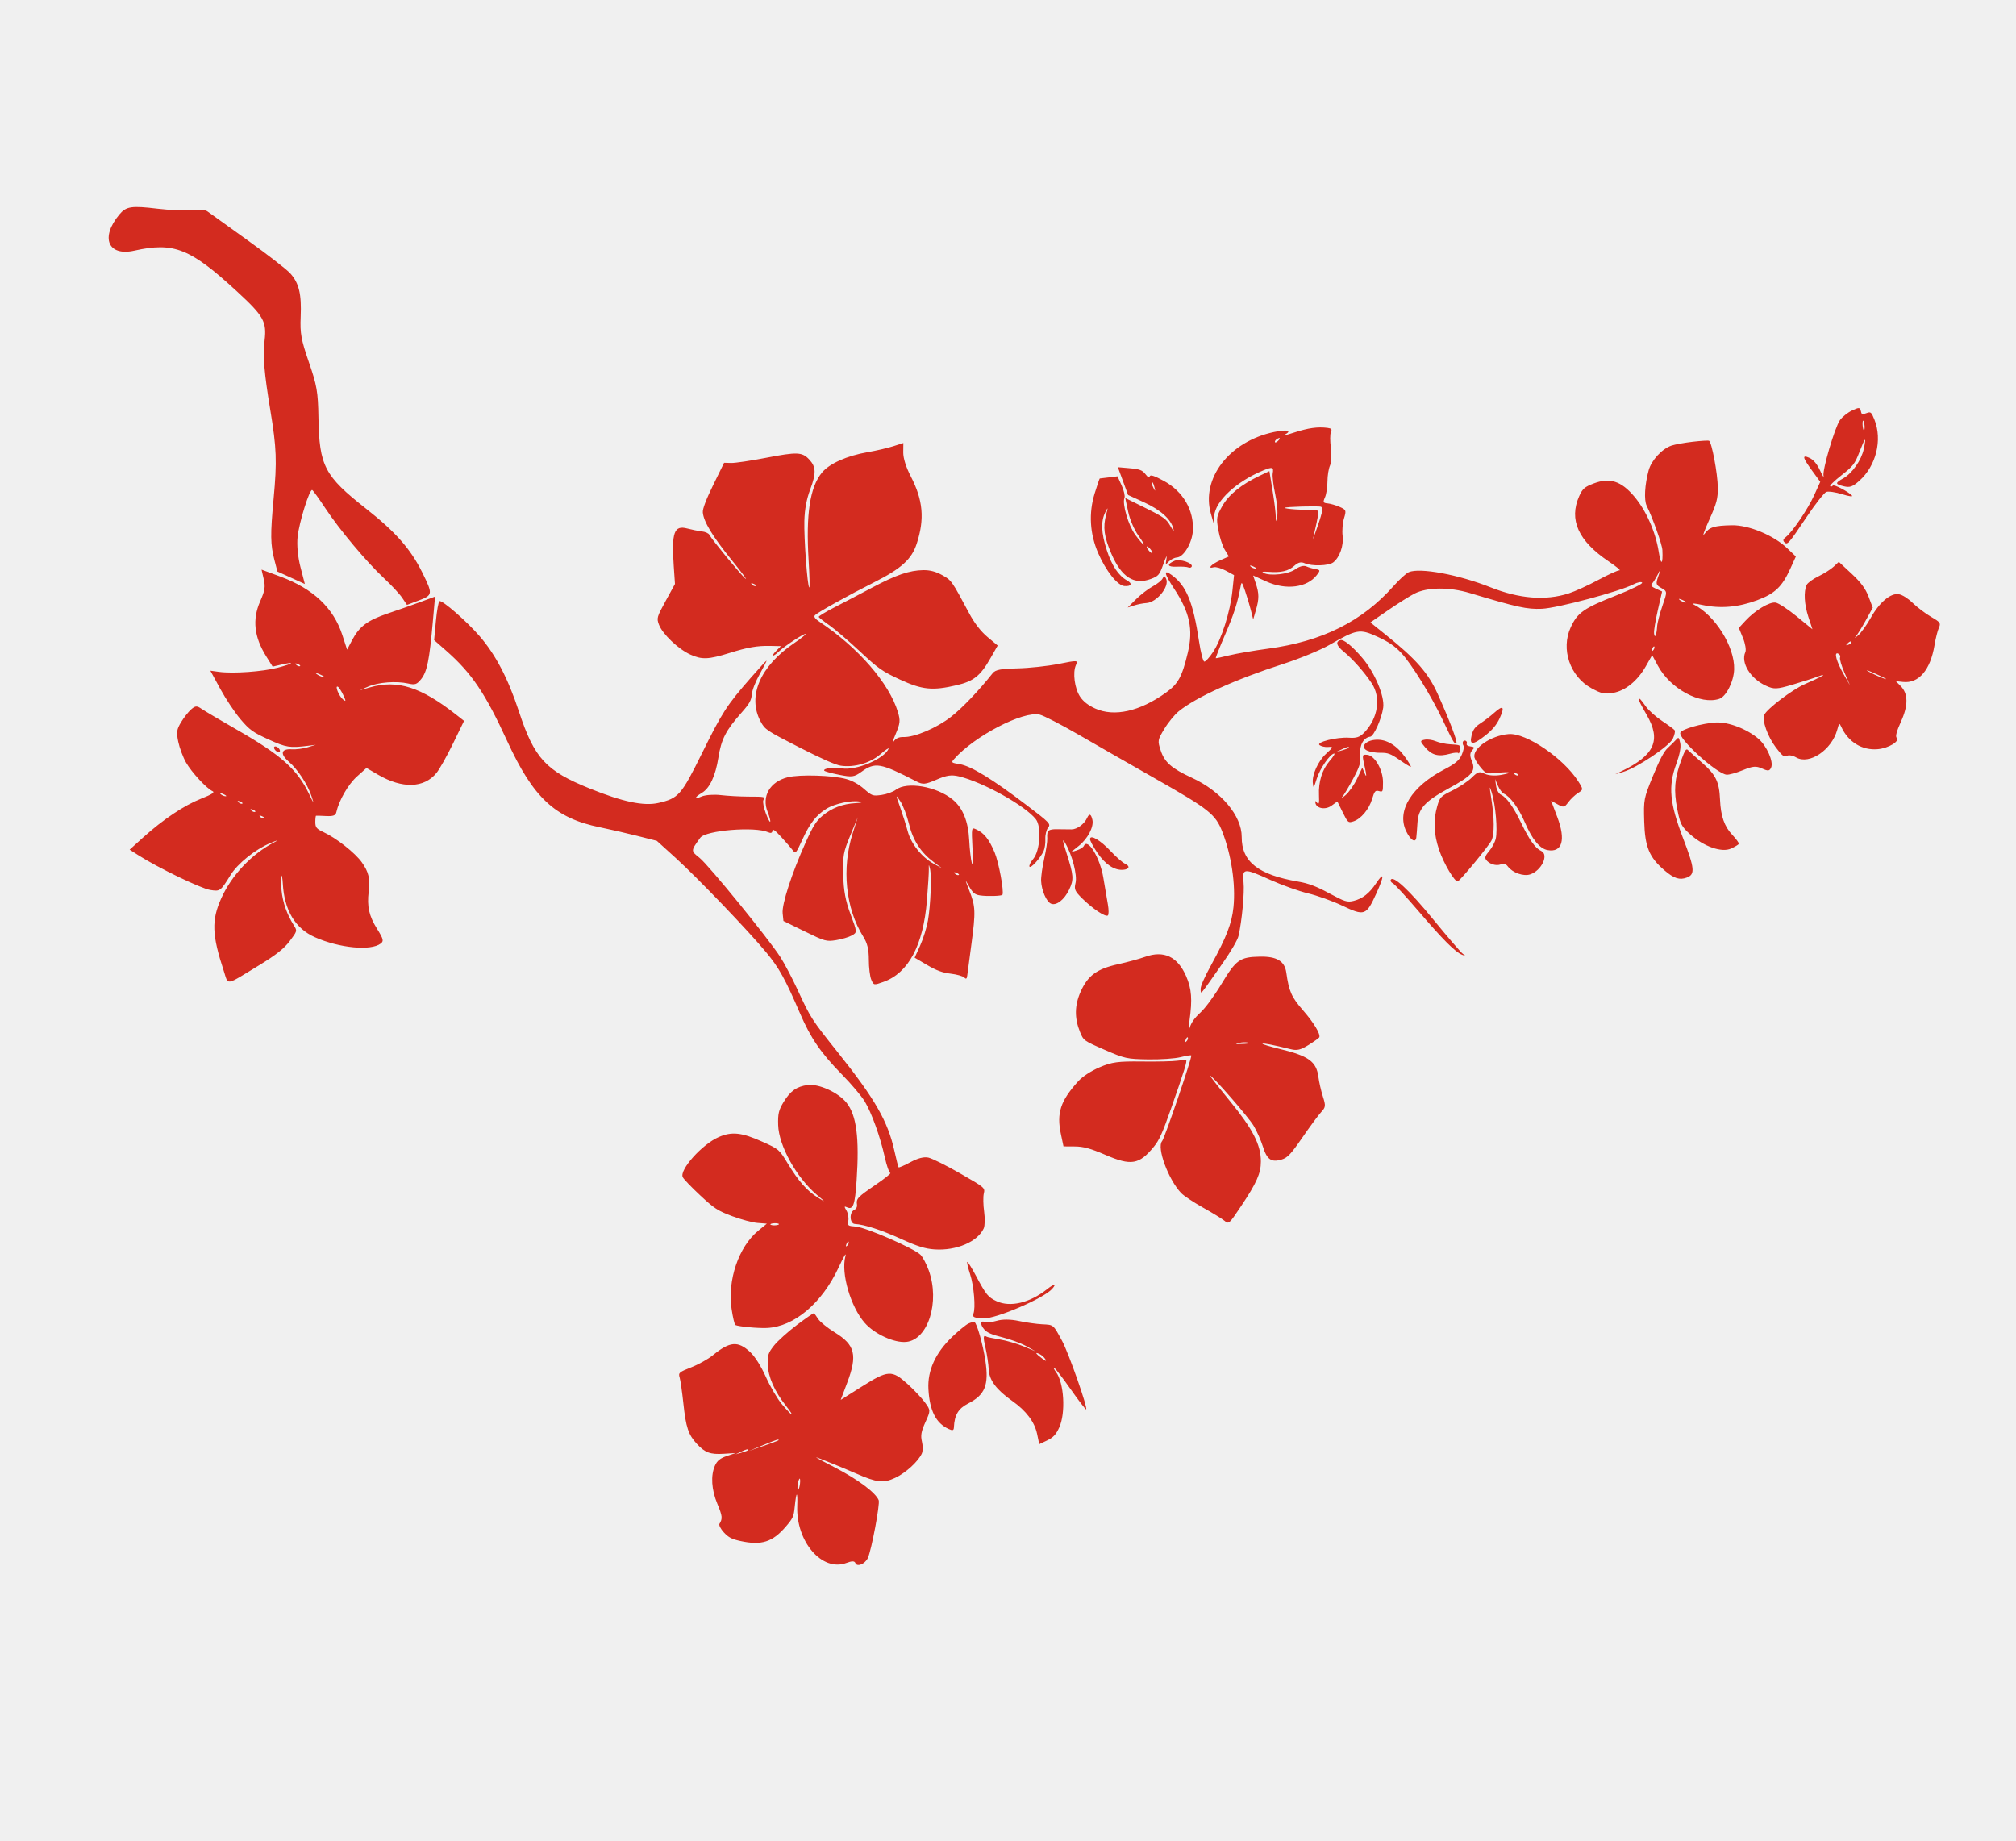
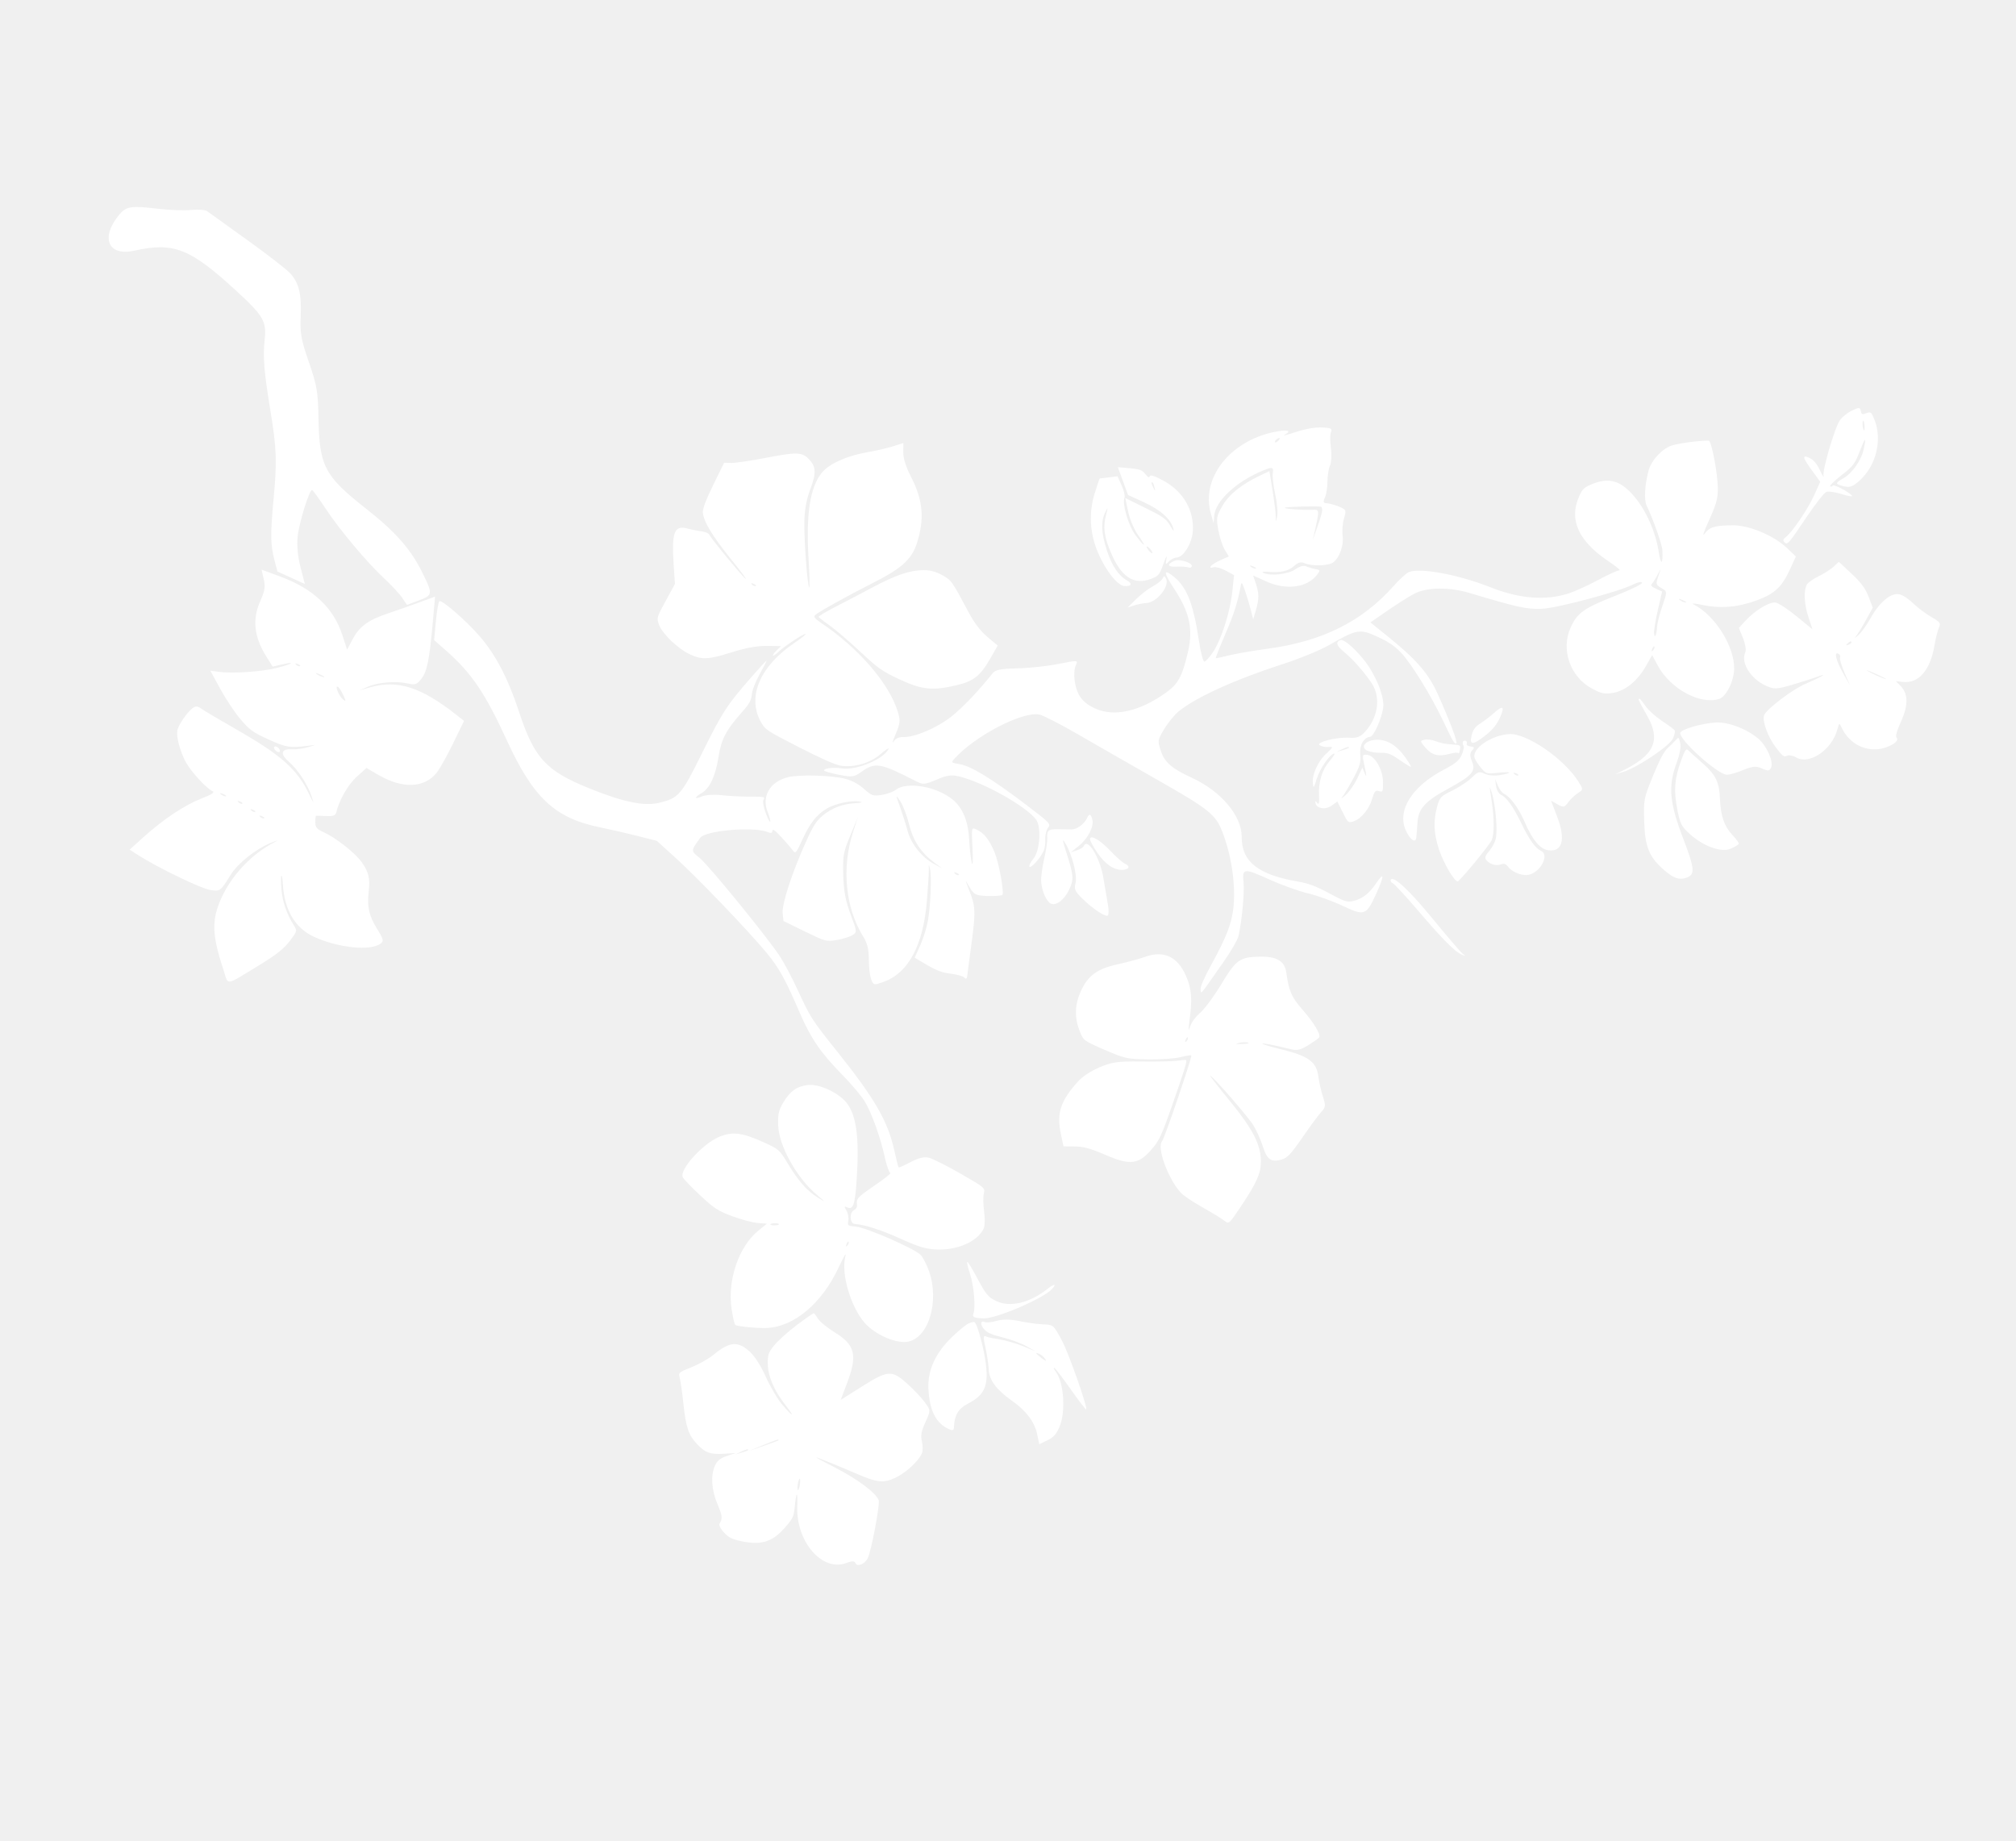
- <svg xmlns="http://www.w3.org/2000/svg" width="805" height="735" viewBox="0 0 805 735" fill="#d32b1f">
+ <svg xmlns="http://www.w3.org/2000/svg" width="805" height="735" viewBox="0 0 805 735" fill="#ffffff">
  <g>
    <path fill-rule="evenodd" clip-rule="evenodd" d="M739.493 163.937C737.737 164.777 735.576 166.508 734.69 167.783C732.616 170.773 727.61 187.789 728.148 190.026C728.373 190.966 727.744 189.98 726.747 187.835C725.568 185.295 724.108 183.558 722.564 182.857C719.47 181.452 719.714 182.627 723.632 187.996L726.84 192.393L724.371 197.833C721.867 203.349 715.64 212.506 713.038 214.5C711.995 215.299 711.856 215.838 712.52 216.512C713.719 217.728 714.123 217.269 721.442 206.375C724.893 201.239 728.406 196.765 729.25 196.434C730.094 196.102 732.96 196.516 735.62 197.355C738.279 198.193 740.023 198.425 739.495 197.869C737.955 196.248 732.134 193.238 731.831 193.907C731.678 194.242 731.227 194.368 730.827 194.187C730.428 194.005 732.427 192.036 735.271 189.809C739.975 186.126 740.63 185.274 742.534 180.367C744.855 174.385 745.301 174.096 744.223 179.27C743.295 183.722 739.585 189.024 735.998 191.024C732.657 192.887 732.714 193.353 736.39 194.208C738.694 194.743 739.784 194.342 742.449 191.978C749.137 186.045 751.707 175.673 748.487 167.613C747.242 164.499 747.02 164.317 745.259 164.981C743.548 165.624 743.335 165.535 743.027 164.052C742.73 162.622 742.277 162.608 739.493 163.937ZM744.533 170.092C744.603 171.166 744.483 171.964 744.267 171.866C744.051 171.768 743.818 170.81 743.748 169.736C743.678 168.662 743.798 167.864 744.014 167.962C744.23 168.06 744.463 169.018 744.533 170.092ZM675.847 176.403C672.584 176.782 668.794 177.471 667.425 177.933C663.652 179.21 659.418 183.795 658.322 187.788C656.748 193.524 656.403 199.639 657.522 201.933C660.016 207.046 663.691 217.419 663.801 219.658C664.09 225.536 663.21 225.998 662.349 220.42C661.113 212.414 657.319 203.843 652.506 198.178C647.325 192.081 642.809 190.628 636.464 193.015C632.765 194.407 631.917 195.139 630.599 198.081C626.371 207.521 630.204 216.013 642.383 224.192C645.374 226.201 647.301 227.797 646.664 227.739C646.027 227.68 642.215 229.407 638.194 231.576C634.173 233.744 628.839 236.172 626.341 236.97C617.118 239.916 606.659 239.087 595.124 234.497C582.387 229.428 566.913 226.564 562.535 228.465C561.495 228.917 558.77 231.401 556.48 233.986C543.925 248.158 528.007 256.104 506.335 259.019C500.6 259.791 493.623 260.989 490.829 261.683C488.034 262.376 485.623 262.887 485.47 262.818C485.317 262.748 486.983 258.528 489.172 253.44C492.753 245.11 494.112 240.894 495.386 234.16C495.77 232.132 495.894 232.257 497.161 235.934C497.911 238.108 498.948 241.563 499.466 243.611L500.408 247.335L501.504 243.569C502.811 239.083 502.793 236.972 501.416 232.871L500.384 229.798L505.663 232.193C513.488 235.746 521.92 234.668 525.824 229.616C527.253 227.765 527.215 227.568 525.359 227.261C524.245 227.076 522.571 226.585 521.641 226.17C520.561 225.688 518.953 226.113 517.201 227.343C514.39 229.317 507.258 230.111 504.458 228.763C503.616 228.358 504.457 228.165 506.367 228.323C511.448 228.745 514.431 228.063 516.819 225.932C518.376 224.543 519.503 224.26 520.937 224.895C523.792 226.161 530.543 225.966 532.371 224.565C534.923 222.61 536.611 217.829 536.117 213.957C535.865 211.979 536.113 208.844 536.671 206.991C537.635 203.777 537.555 203.566 534.929 202.406C533.415 201.737 531.255 201.106 530.131 201.003C528.33 200.838 528.204 200.553 529.075 198.595C529.618 197.373 530.063 194.516 530.064 192.245C530.065 189.974 530.525 187.107 531.085 185.873C531.645 184.639 531.803 181.477 531.436 178.845C531.069 176.214 531.069 173.399 531.436 172.591C531.964 171.428 531.682 171.066 530.091 170.864C526.162 170.364 522.388 170.886 516.818 172.701C513.716 173.712 511.948 174.133 512.892 173.637C516.139 171.929 514.088 171.377 508.707 172.511C490.871 176.27 479.458 191.072 483.526 205.171L484.601 208.897L484.829 206.016C485.3 200.041 493.688 192.266 504.451 187.828C508.1 186.323 508.669 186.51 508.203 189.062C508.006 190.148 508.456 193.874 509.204 197.344C509.952 200.813 510.297 204.804 509.971 206.213C509.402 208.672 509.38 208.68 509.421 206.426C509.445 205.134 508.883 200.487 508.173 196.099L506.88 188.123L503.091 189.925C495.613 193.482 490.652 197.501 488.039 202.118C485.741 206.176 485.629 206.862 486.483 211.646C486.989 214.481 488.141 218.014 489.045 219.496L490.687 222.193L487.296 223.691C483.724 225.27 481.842 227.277 484.657 226.506C485.504 226.274 487.674 226.888 489.479 227.869L492.761 229.653L492.101 235.966C491.234 244.261 487.746 255.283 484.384 260.351C482.945 262.521 481.366 264.242 480.876 264.176C480.386 264.109 479.453 260.534 478.804 256.232C476.402 240.31 473.719 233.823 467.762 229.537C464.488 227.181 464.852 229.03 468.86 235.111C475.079 244.547 476.522 251.297 474.304 260.591C471.996 270.267 470.463 273.07 465.55 276.594C455.1 284.09 444.923 286.368 437.313 282.914C434.5 281.637 432.585 280.138 431.28 278.192C429.103 274.944 428.263 268.555 429.621 265.563C430.515 263.594 430.344 263.584 422.625 265.123C418.273 265.99 410.901 266.782 406.242 266.882C399.651 267.023 397.465 267.45 396.39 268.804C390.761 275.895 384.222 282.747 379.742 286.247C374.066 290.683 365.191 294.455 360.777 294.309C358.945 294.249 357.639 294.855 356.788 296.159C356.093 297.224 356.467 295.876 357.622 293.161C359.451 288.857 359.569 287.727 358.541 284.33C355.065 272.843 342.673 258.553 327.347 248.36C325.396 247.062 324.831 246.24 325.463 245.617C326.661 244.436 339.079 237.535 348.898 232.595C359.937 227.04 364.032 223.331 366.074 217.036C369.261 207.206 368.591 199.69 363.686 190.225C361.768 186.525 360.649 182.955 360.675 180.619L360.715 176.9L356.652 178.198C354.418 178.912 349.861 179.967 346.526 180.543C338.18 181.985 331.177 185.11 328.205 188.719C323.395 194.562 321.763 205.346 322.895 223.84C323.264 229.869 323.38 234.718 323.153 234.615C322.413 234.279 320.99 214.977 321.188 207.962C321.319 203.328 322.069 199.302 323.515 195.463C325.961 188.971 325.88 186.424 323.136 183.487C320.327 180.482 318.332 180.403 305.923 182.799C299.804 183.981 293.523 184.913 291.967 184.869L289.135 184.791L284.806 193.623C281.942 199.47 280.534 203.174 280.641 204.582C280.92 208.229 284.537 214.216 292.092 223.534C296.096 228.472 298.603 231.862 297.662 231.067C295.781 229.475 284.138 215.324 283.269 213.573C282.947 212.923 281.662 212.35 280.122 212.168C278.69 211.999 276.132 211.489 274.438 211.034C269.184 209.625 268.114 212.57 269.025 225.928L269.519 233.181L265.812 239.946C262.288 246.375 262.154 246.843 263.11 249.393C264.527 253.172 270.82 259.177 275.663 261.371C280.275 263.46 282.914 263.353 291.29 260.741C298.561 258.473 302.379 257.811 307.559 257.918L311.844 258.006L310.151 259.686C307.641 262.177 308.431 262.612 311.004 260.157C313.472 257.801 322.14 252.189 321.653 253.263C321.481 253.641 319.464 255.217 317.171 256.765C303.533 265.967 298.334 278.061 303.709 288.076C305.454 291.328 306.006 291.699 319.046 298.374C328.014 302.964 333.646 305.453 335.759 305.759C341.152 306.538 347.417 304.727 351.526 301.199C353.587 299.431 355.069 298.44 354.82 299C353 303.094 341.864 307.764 336.157 306.827C332.831 306.281 328.731 306.794 329.115 307.708C329.24 308.004 331.907 308.757 335.044 309.379C340.179 310.398 341.054 310.289 343.846 308.283C349.501 304.22 351.391 304.545 366.061 312.097C368.509 313.358 369.51 313.26 373.984 311.32C378.033 309.567 379.909 309.295 382.945 310.024C392.582 312.342 409.422 321.738 413.636 327.15C415.921 330.084 415.301 339.704 412.621 342.918C411.502 344.26 410.815 345.668 411.085 346.07C411.624 346.873 415.439 342.644 416.734 339.807C417.187 338.815 417.49 336.669 417.408 335.038C417.325 333.407 417.815 331.37 418.498 330.512C419.681 329.023 419.283 328.607 409.726 321.342C396.205 311.063 387.758 305.899 383.232 305.145C379.854 304.583 379.755 304.495 380.965 303.125C389.115 293.886 408.633 283.764 415.193 285.373C416.803 285.767 423.65 289.293 430.411 293.207C437.172 297.122 451.361 305.251 461.943 311.273C482.763 323.121 485.346 325.178 488.048 332.058C491.706 341.375 493.453 353.157 492.527 362.259C491.874 368.666 489.754 374.168 483.671 385.239C480.802 390.463 479.315 393.895 479.413 395.07C479.585 397.12 478.718 398.15 488.225 384.59C491.559 379.835 494.171 375.34 494.54 373.719C495.914 367.706 496.974 356.4 496.551 352.285C495.968 346.615 496.647 346.555 507.23 351.34C511.834 353.422 518.612 355.845 522.292 356.724C525.972 357.604 532.08 359.791 535.867 361.584C544.921 365.872 545.518 365.663 549.573 356.774C552.843 349.607 552.796 347.774 549.47 352.735C546.796 356.724 544.062 358.863 540.525 359.733C537.945 360.366 537.046 360.086 530.764 356.7C525.578 353.906 522.483 352.738 518.423 352.044C502.364 349.299 495.78 344.098 495.818 334.185C495.85 325.747 487.582 315.942 475.904 310.569C467.839 306.858 465.016 304.389 463.482 299.704C462.192 295.759 462.227 295.547 464.913 291.067C466.427 288.54 469.013 285.379 470.658 284.041C477.608 278.39 493.367 271.244 512.39 265.117C518.945 263.006 527.264 259.579 530.877 257.501C541.818 251.211 542.965 251.016 550.024 254.247C554.462 256.277 556.971 257.987 559.555 260.742C563.632 265.09 571.477 277.808 576.177 287.693C580.388 296.545 580.706 297.089 581.513 296.786C582.186 296.533 578.809 287.591 574.089 277.121C570.289 268.693 565.482 263.221 553.239 253.389L547.205 248.543L554.184 243.727C558.023 241.079 562.798 238.07 564.796 237.041C569.864 234.433 578.711 234.347 586.969 236.827C605.89 242.51 609.677 243.336 615.672 243.094C621.781 242.848 646.776 236.172 652.274 233.319C653.86 232.495 655.406 232.192 655.71 232.646C656.014 233.098 651.367 235.396 645.383 237.751C632.418 242.853 629.911 244.61 627.191 250.508C623.172 259.218 626.907 270.164 635.494 274.836C639.445 276.987 640.597 277.238 644.005 276.691C648.926 275.902 653.855 271.915 657.206 266.013L659.721 261.584L661.983 265.802C666.945 275.056 679.028 281.582 686.53 279.058C689.287 278.131 692.303 272.126 692.453 267.268C692.73 258.262 684.822 245.62 676.235 241.341C675.173 240.813 676.729 240.902 679.692 241.54C686.958 243.103 694.05 242.5 701.631 239.675C708.774 237.013 711.596 234.317 714.933 226.964L717.092 222.209L713.625 218.901C708.213 213.737 698.239 209.604 691.524 209.741C684.442 209.887 682.567 210.478 680.607 213.179C679.627 214.53 680.389 212.268 682.459 207.678C685.482 200.979 685.969 199.144 685.925 194.647C685.87 189.116 683.495 176.492 682.418 176.003C682.068 175.844 679.111 176.024 675.847 176.403ZM732.208 226.262C731.081 227.317 728.341 229.056 726.118 230.128C723.894 231.2 721.764 232.762 721.384 233.599C720.166 236.283 720.454 241.354 722.108 246.381L723.719 251.273L717.451 246.143C713.977 243.299 710.236 240.84 709.06 240.626C706.648 240.188 700.81 243.694 696.916 247.919L694.33 250.727L695.983 254.772C696.892 256.998 697.314 259.526 696.922 260.392C695.018 264.586 698.912 270.961 705.119 273.81C708.36 275.298 709.409 275.261 715.622 273.44C719.417 272.327 724.068 270.839 725.956 270.133C730.538 268.419 727.049 270.436 720.679 273.183C715.743 275.312 705.577 283.018 704.461 285.476C703.504 287.584 705.824 294.109 709.053 298.395C711.651 301.842 712.383 302.402 713.517 301.81C714.308 301.398 715.861 301.672 717.237 302.465C722.481 305.489 731.431 299.455 733.614 291.427C734.364 288.668 734.485 288.578 735.23 290.224C737.969 296.283 743.571 299.72 749.793 299.16C754.122 298.77 758.743 295.973 757.334 294.595C756.783 294.056 757.351 291.951 759.067 288.163C762.036 281.613 761.983 276.988 758.903 273.896L757.003 271.988L759.876 272.305C766.156 272.998 770.818 267.558 772.465 257.612C772.906 254.947 773.682 251.841 774.189 250.712C775.043 248.807 774.816 248.485 771.09 246.307C768.878 245.013 765.614 242.55 763.835 240.834C761.853 238.92 759.689 237.546 758.245 237.283C754.98 236.69 750.458 240.499 746.949 246.797C745.399 249.58 743.151 252.69 741.953 253.71C740.755 254.729 740.316 254.957 740.979 254.215C741.641 253.473 743.448 250.57 744.993 247.763L747.805 242.659L746.133 238.247C744.925 235.058 743.045 232.519 739.359 229.09L734.255 224.345L732.208 226.262ZM738.124 257.435C736.999 257.853 736.951 257.722 737.884 256.796C738.531 256.155 739.167 255.919 739.299 256.27C739.431 256.621 738.903 257.146 738.124 257.435ZM663.4 234.814C665.791 236.191 665.792 236.207 663.811 241.925C662.719 245.077 661.763 248.827 661.685 250.258C661.505 253.57 660.708 255.276 660.467 252.866C660.365 251.858 661.048 247.691 661.985 243.608L663.686 236.184L661.212 235.072C659.464 234.285 658.998 233.704 659.622 233.088C660.107 232.608 661.155 230.949 661.95 229.398C663.389 226.591 663.389 226.594 662.198 230.006C661.089 233.186 661.175 233.533 663.4 234.814ZM734.746 262.518C734.497 263.056 735.285 265.777 736.497 268.563L738.699 273.629L736.288 269.415C733.268 264.14 732.183 260.17 733.984 260.988C734.652 261.291 734.994 261.979 734.746 262.518ZM752.452 271.006C750.769 270.446 747.943 269.166 746.173 268.162C744.403 267.159 745.781 267.617 749.234 269.182C752.688 270.746 754.136 271.567 752.452 271.006ZM673.049 240.582C672.42 240.556 671.355 240.089 670.682 239.543C670.009 238.996 670.524 239.018 671.825 239.59C673.127 240.162 673.678 240.608 673.049 240.582ZM510.307 176.08C509.749 176.63 509.2 176.836 509.088 176.537C508.976 176.238 509.288 175.721 509.782 175.39C511.125 174.488 511.466 174.936 510.307 176.08ZM659.991 259.79C659.456 260.303 659.355 260.032 659.732 259.1C660.074 258.257 660.47 257.877 660.612 258.256C660.754 258.635 660.475 259.326 659.991 259.79ZM527.96 203.882C527.916 204.608 527.057 207.523 526.05 210.357L524.22 215.511L525.418 210.139C526.822 203.857 526.737 203.389 524.225 203.554C520.859 203.776 512.805 203.213 513.006 202.77C513.199 202.346 526.516 201.97 527.522 202.36C527.806 202.471 528.003 203.156 527.96 203.882ZM685.109 288.501C679.711 288.816 671.616 291.125 670.978 292.532C669.929 294.842 685.488 309.012 689.441 309.346C690.405 309.428 693.336 308.611 695.955 307.533C699.891 305.911 701.214 305.797 703.587 306.874C705.995 307.967 706.581 307.907 707.218 306.503C708.261 304.206 705.544 297.964 702.251 295.09C697.706 291.123 690.121 288.208 685.109 288.501ZM450.332 186.895L446.373 186.554L448.405 192.104L450.439 197.654L456.737 200.533C463.408 203.583 467.537 207.285 468.532 211.108C468.888 212.473 468.505 212.124 467.308 209.991C465.772 207.256 464.599 206.411 457.442 202.875L449.318 198.863L450.48 204.309C451.147 207.435 452.873 211.481 454.533 213.807C458.108 218.817 457.084 218.635 453.338 213.595C450.581 209.885 448.014 201.127 449.006 198.812C449.303 198.118 448.8 195.895 447.888 193.873L446.23 190.196L442.77 190.627C440.867 190.864 439.231 191.058 439.135 191.058C439.038 191.058 438.13 193.726 437.116 196.988C434.674 204.846 435.158 213.135 438.513 220.87C441.594 227.974 446.247 233.815 448.981 234.011C451.763 234.21 452.33 233.063 450.072 231.804C446.623 229.879 443.959 225.897 441.92 219.613C439.71 212.802 439.534 208.154 441.35 204.544C442.453 202.351 442.483 202.439 441.675 205.518C440.36 210.533 440.853 214.263 443.717 220.968C447.772 230.463 452.815 233.711 459.561 231.172C462.613 230.024 462.983 229.581 464.552 225.196C465.656 222.11 466.084 221.376 465.781 223.091C465.336 225.603 465.378 225.655 466.716 224.225C467.487 223.402 468.939 222.674 469.943 222.608C472.661 222.429 476.013 216.826 476.312 211.963C476.816 203.759 472.42 196.21 464.694 192.014C461.059 190.039 459.421 189.486 459.127 190.135C458.825 190.8 458.393 190.638 457.562 189.551C456.105 187.647 455.201 187.315 450.332 186.895ZM654.299 279.244C654.211 279.438 655.674 282.252 657.551 285.497C663.383 295.58 660.701 301.572 647.504 307.944L644.976 309.165L648.137 308.231C653.624 306.609 666.657 297.883 667.995 294.935C668.648 293.495 668.974 292.006 668.719 291.624C668.463 291.244 666.2 289.569 663.689 287.902C661.178 286.236 658.231 283.597 657.139 282.039C655.11 279.144 654.581 278.622 654.299 279.244ZM460.993 194.629C461.403 196.317 461.363 196.332 460.562 194.791C460.076 193.855 459.739 192.956 459.813 192.793C460.106 192.147 460.562 192.854 460.993 194.629ZM669.143 295.51C668.478 296.246 667.002 297.705 665.864 298.752C664.428 300.071 662.643 303.47 660.037 309.844C656.361 318.837 656.287 319.224 656.541 328.034C656.835 338.212 658.537 342.315 664.63 347.544C668.404 350.785 670.666 351.516 673.554 350.428C676.906 349.167 676.692 346.796 672.161 334.985C666.671 320.675 666.047 314.061 669.337 305.068C670.734 301.248 671.283 298.338 670.915 296.692C670.373 294.261 670.308 294.219 669.143 295.51ZM671.257 303.736C668.642 310.933 668.279 315.636 669.752 323.174C670.889 328.987 671.438 330.063 674.814 333.091C680.377 338.081 687.515 340.565 691.273 338.819C692.823 338.099 694.2 337.264 694.335 336.963C694.469 336.663 693.291 335.046 691.717 333.369C688.519 329.966 687.097 325.874 686.81 319.255C686.504 312.219 685.166 309.435 679.839 304.751C677.175 302.409 674.575 300.065 674.061 299.543C673.286 298.756 672.803 299.48 671.257 303.736ZM501.28 227.042C500.641 227.015 499.759 226.615 499.318 226.151C498.878 225.689 499.4 225.711 500.479 226.201C501.557 226.69 501.918 227.069 501.28 227.042ZM469.013 223.923C465.698 225.362 466.104 226.449 469.891 226.275C471.864 226.185 473.933 226.318 474.488 226.57C475.045 226.822 475.66 226.675 475.856 226.243C476.484 224.86 471.077 223.026 469.013 223.923ZM459.808 219.906C460.265 220.619 460.286 221.041 459.854 220.845C459.423 220.649 458.696 219.906 458.238 219.194C457.781 218.481 457.76 218.059 458.192 218.255C458.623 218.45 459.35 219.194 459.808 219.906ZM596.65 284.625C595.205 285.923 592.751 287.804 591.197 288.804C589.041 290.193 588.195 291.34 587.63 293.641C586.657 297.603 588.078 297.621 593.075 293.713C595.887 291.514 597.658 289.372 598.867 286.707C600.952 282.113 600.217 281.422 596.65 284.625ZM535.146 255.609C533.204 256.34 533.676 257.845 536.601 260.248C540.194 263.201 544.679 268.261 547.69 272.765C551.536 278.513 550.288 286.835 544.723 292.555C542.99 294.337 541.646 294.795 538.757 294.589C533.8 294.237 525.286 296.382 526.952 297.564C527.617 298.034 529.061 298.36 530.162 298.288C532.554 298.129 532.541 298.179 529.412 301.091C526.315 303.972 523.879 309.376 524.216 312.615C524.463 314.972 524.545 314.885 525.796 310.94C527.104 306.818 531.05 301.114 532.745 300.896C533.228 300.834 532.398 302.186 530.899 303.902C527.95 307.277 526.417 312.253 526.687 317.575C526.856 320.901 526.61 321.616 525.741 320.322C525.338 319.719 525.146 319.792 525.239 320.511C525.533 322.818 529.188 323.517 531.656 321.74L534.022 320.036L536.15 324.356C538.186 328.491 538.37 328.648 540.394 327.999C543.45 327.02 546.661 323.189 547.897 319.045C548.826 315.93 549.188 315.508 550.6 315.89C552.203 316.323 552.23 316.267 552.244 312.373C552.262 307.383 548.927 301.62 545.896 301.403C543.848 301.257 543.842 301.291 544.998 306.468C545.68 309.527 545.709 310.619 545.066 309.112L543.971 306.542L541.877 310.98C540.725 313.421 538.628 316.385 537.217 317.568C535.805 318.751 535.197 319.115 535.865 318.376C536.534 317.638 538.519 314.343 540.275 311.056C543.024 305.911 543.424 304.554 543.147 301.317C542.82 297.501 544.498 294.514 547.161 294.171C548.589 293.987 551.73 286.922 552.324 282.557C552.942 278.023 548.964 268.557 543.99 262.721C539.871 257.89 536.433 255.125 535.146 255.609ZM602.484 293.124C595.357 293.655 587.787 298.873 588.792 302.562C589.013 303.375 590.15 305.171 591.318 306.554C593.372 308.988 593.577 309.054 597.754 308.616C603.422 308.021 604.406 308.543 599.324 309.446C596.949 309.869 594.323 309.679 592.87 308.982C590.696 307.937 590.115 308.108 587.695 310.503C586.195 311.987 582.73 314.296 579.991 315.634C575.315 317.921 574.949 318.297 573.917 321.871C572.27 327.581 572.493 332.975 574.641 339.34C576.498 344.846 580.959 352.36 582.113 351.926C583.188 351.522 594.739 337.496 595.604 335.546C596.755 332.948 596.716 326.672 595.499 318.998C594.659 313.698 594.689 313.352 595.707 316.644C597.194 321.455 598.05 331.458 597.267 334.878C596.942 336.294 595.771 338.511 594.662 339.805C593.164 341.554 592.825 342.429 593.338 343.216C594.464 344.942 597.309 345.897 599.203 345.185C600.544 344.68 601.249 344.887 602.132 346.041C604.033 348.529 608.367 350.043 611.024 349.148C615.593 347.612 618.574 341.234 615.396 339.791C613.074 338.737 610.704 335.433 607.47 328.739C604.278 322.131 601.584 318.364 599.316 317.334C598.481 316.955 597.617 315.391 597.398 313.859L596.998 311.072L598.124 313.715C598.745 315.169 599.803 316.608 600.478 316.915C603.064 318.088 606.42 322.673 608.912 328.436C611.864 335.259 614.84 338.887 617.95 339.452C623.807 340.518 625.306 335.417 621.83 326.248L619.361 319.734L621.954 321.181C624.329 322.507 624.688 322.436 626.233 320.339C627.161 319.08 628.902 317.427 630.1 316.667C632.243 315.308 632.245 315.226 630.21 312.01C624.383 302.802 609.417 292.609 602.484 293.124ZM464.255 230.956C463.906 231.724 462.133 233.153 460.314 234.132C458.496 235.111 455.497 237.413 453.651 239.249L450.293 242.587L452.885 241.751C454.31 241.29 456.495 240.862 457.739 240.798C461.891 240.586 467.112 234.145 465.622 231.071C465.017 229.824 464.778 229.803 464.255 230.956ZM584.156 296.187C583.971 296.594 584.074 297.305 584.384 297.768C584.695 298.23 584.366 299.892 583.655 301.46C582.66 303.651 581.062 304.986 576.735 307.234C563.659 314.031 557.62 323.776 561.473 331.863C563.191 335.468 565.256 336.781 565.54 334.451C565.645 333.587 565.851 330.964 565.998 328.621C566.359 322.85 568.914 320.023 578.484 314.811C587.86 309.704 589.396 307.912 587.757 303.997C586.872 301.887 586.885 300.709 587.803 299.689C588.878 298.496 588.784 298.252 587.183 298.061C586.073 297.929 585.456 297.492 585.68 296.998C585.889 296.537 585.707 296 585.276 295.804C584.844 295.608 584.34 295.78 584.156 296.187ZM578.964 297.202C577.189 297.098 574.645 296.551 573.31 295.984C571.975 295.418 569.978 295.144 568.873 295.375C566.963 295.773 566.973 295.926 569.091 298.444C571.721 301.569 574.414 302.269 578.927 301.001C580.68 300.508 582.224 300.399 582.358 300.758C582.493 301.116 582.746 300.579 582.921 299.565C583.284 297.454 583.283 297.454 578.964 297.202ZM606.175 309.652C605.796 309.794 605.106 309.515 604.644 309.031C604.131 308.497 604.402 308.395 605.333 308.772C606.175 309.114 606.554 309.509 606.175 309.652ZM549.505 295.391C545.204 295.601 542.97 298.391 546.002 299.767C547.096 300.263 549.497 300.641 551.339 300.605C554.152 300.551 555.349 301.001 558.841 303.431C561.125 305.022 563.16 306.269 563.361 306.203C563.561 306.138 562.604 304.493 561.234 302.55C557.769 297.637 553.752 295.184 549.505 295.391ZM76.354 83.836C73.62 84.126 67.591 83.907 62.956 83.347C52.483 82.083 50.386 82.398 47.671 85.643C39.974 94.843 43.095 102.438 53.612 100.098C69.435 96.575 75.955 99.168 94.672 116.425C105.293 126.219 106.526 128.404 105.663 135.908C104.933 142.244 105.464 148.765 107.923 163.657C110.456 179.006 110.647 184.104 109.254 199.116C107.922 213.465 107.977 217.461 109.589 223.65L110.777 228.216L116.252 230.701L121.728 233.187L119.994 226.499C118.928 222.388 118.482 217.707 118.837 214.351C119.453 208.514 123.614 195.201 124.671 195.681C125.021 195.84 127.387 199.118 129.928 202.967C135.631 211.603 146.33 224.359 153.407 230.959C156.332 233.687 159.575 237.183 160.615 238.729L162.504 241.54L167.236 239.759C172.852 237.647 172.898 237.271 168.6 228.569C164 219.254 157.933 212.367 146.192 203.136C129.544 190.045 127.497 186.131 127.161 166.761C126.982 156.425 126.547 153.9 123.347 144.644C120.239 135.654 119.78 133.123 120.062 126.524C120.449 117.465 119.41 113.095 115.948 109.209C114.551 107.64 106.826 101.643 98.782 95.882C90.739 90.121 83.52 84.935 82.741 84.358C81.962 83.781 79.088 83.546 76.354 83.836ZM538.578 298.618C538.51 298.767 537.354 299.202 536.01 299.584L533.565 300.279L535.862 299.19C538.021 298.167 538.863 297.99 538.578 298.618ZM368.699 227.657C363.198 227.724 357.764 229.575 348.32 234.601C343.791 237.012 337.08 240.527 333.407 242.412C329.733 244.298 326.812 246.065 326.915 246.338C327.017 246.611 328.934 248.114 331.175 249.677C333.415 251.24 338.91 255.94 343.383 260.122C350.683 266.945 352.322 268.097 359.34 271.342C368.276 275.474 372.387 275.881 382.078 273.596C388.759 272.021 391.489 269.848 395.402 262.994L398.383 257.77L394.3 254.347C391.648 252.125 389.094 248.823 387.017 244.932C380.001 231.793 379.948 231.718 376.208 229.637C373.695 228.239 371.367 227.626 368.699 227.657ZM301.752 233.999C301.374 234.142 300.684 233.863 300.221 233.379C299.709 232.844 299.979 232.742 300.91 233.12C301.752 233.461 302.131 233.857 301.752 233.999ZM555.329 351.357C555.13 351.794 555.508 352.397 556.17 352.697C556.83 352.997 561.465 358.031 566.469 363.884C576.195 375.259 581.13 380.199 583.806 381.237C585.419 381.863 585.427 381.849 584.06 380.828C583.283 380.248 577.99 374.084 572.299 367.13C562.699 355.401 556.224 349.384 555.329 351.357ZM299.782 270.664C290.216 281.615 288.379 284.451 280.455 300.497C272.024 317.571 270.98 318.769 262.918 320.622C257.095 321.962 248.691 320.199 235.494 314.87C217.933 307.777 213.394 302.847 207.237 284.18C202.847 270.868 197.97 261.514 191.515 254.027C186.43 248.127 176.662 239.598 175.495 240.036C175.095 240.186 174.449 243.75 174.058 247.954L173.346 255.597L178.117 259.792C188.326 268.768 193.701 276.718 202.494 295.846C212.964 318.624 221.622 326.686 239.55 330.349C243.498 331.155 250.226 332.703 254.503 333.788L262.278 335.761L269.877 342.655C278.622 350.59 298.825 371.666 306.032 380.372C311.088 386.482 313.56 390.948 319.443 404.613C323.734 414.579 327.753 420.433 336.262 429.109C339.965 432.884 344.022 437.68 345.276 439.766C348.073 444.416 351.465 453.842 353.302 462.075C354.059 465.465 355.047 468.307 355.498 468.39C355.949 468.474 353.263 470.629 349.529 473.179C342.4 478.05 341.866 478.622 342.196 481.015C342.327 481.959 341.92 482.731 341.078 483.141C339.048 484.128 339.267 488.625 341.352 488.744C345.194 488.963 351.89 491.131 359.771 494.708C366.355 497.697 369.373 498.639 373.192 498.898C381.882 499.487 390.386 495.848 392.813 490.501C393.271 489.492 393.341 486.48 392.969 483.807C392.596 481.135 392.535 477.901 392.833 476.621C393.374 474.299 393.354 474.281 383.388 468.551C377.895 465.393 372.19 462.55 370.71 462.236C368.904 461.851 366.552 462.451 363.559 464.059C361.106 465.378 358.969 466.306 358.809 466.122C358.651 465.938 357.888 462.934 357.116 459.444C354.527 447.758 349.357 438.76 334.626 420.307C324.029 407.031 323.687 406.499 318.44 395.139C316.298 390.501 313.205 384.634 311.565 382.1C306.717 374.61 283.015 345.514 279.378 342.589C275.789 339.704 275.785 339.841 279.617 334.531C281.765 331.557 301.5 329.944 306.726 332.316C307.804 332.805 308.375 332.613 308.427 331.746C308.485 330.8 309.498 331.525 312.101 334.374C314.079 336.537 316.155 338.941 316.715 339.713C317.644 340.995 317.959 340.62 320.326 335.418C323.348 328.772 325.923 325.46 330.036 322.926C333.338 320.891 340.029 319.468 343.363 320.092C344.707 320.343 344.07 320.576 341.703 320.7C336.499 320.973 332.194 322.601 328.46 325.71C325.918 327.827 324.667 329.808 321.689 336.43C316.172 348.699 312.152 361.083 312.52 364.674L312.835 367.754L321.31 371.909C329.387 375.867 329.978 376.032 333.868 375.41C336.113 375.05 338.938 374.208 340.146 373.537C342.324 372.328 342.318 372.25 339.628 365.074C337.622 359.725 336.858 355.618 336.707 349.373C336.518 341.597 336.744 340.33 339.521 333.614L342.541 326.309L340.536 332.558C336.02 346.638 337.627 362.697 344.681 373.959C346.339 376.607 346.94 379.083 346.936 383.253C346.935 386.38 347.373 389.958 347.913 391.205C348.888 393.458 348.918 393.463 352.828 392.061C362.777 388.494 368.678 377.41 370.126 359.567C370.579 353.982 370.923 348.383 370.888 347.123C370.83 344.977 370.859 344.961 371.345 346.865C372.063 349.683 371.61 361.393 370.545 367.542C370.058 370.351 368.663 374.843 367.445 377.527L365.231 382.405L370.213 385.343C373.902 387.519 376.34 388.416 379.608 388.797C382.036 389.081 384.468 389.765 385.013 390.318C385.754 391.069 386.058 390.892 386.219 389.62C386.336 388.683 387.077 383.099 387.866 377.212C389.638 363.973 389.559 361.975 387.012 355.528C385.277 351.136 385.255 350.877 386.872 353.771C388.425 356.554 389.239 357.239 391.361 357.552C394.234 357.976 400.055 357.802 400.29 357.285C400.954 355.822 398.814 344.302 397.144 340.344C394.93 335.099 392.934 332.604 389.82 331.191C387.903 330.321 387.899 330.345 388.328 338.803C388.564 343.469 388.436 346.075 388.044 344.595C387.651 343.114 387.189 339.031 387.016 335.522C386.646 327.993 384.463 322.621 380.419 319.287C374.049 314.035 362.152 311.971 357.74 315.352C356.615 316.213 354.043 317.146 352.023 317.426C348.514 317.912 348.206 317.807 345.059 315.054C342.927 313.188 340.439 311.796 337.991 311.101C332.678 309.589 319.364 309.172 314.572 310.367C307.426 312.148 304.035 317.984 306.526 324.217C307.245 326.016 307.708 327.764 307.555 328.101C307.402 328.438 306.603 326.915 305.779 324.717C304.955 322.52 304.516 320.203 304.804 319.57C305.479 318.083 305.683 318.132 298.698 318.1C295.403 318.086 290.486 317.811 287.769 317.49C285.052 317.169 281.64 317.416 280.185 318.041C277.122 319.355 277.157 318.444 280.241 316.62C283.406 314.748 285.707 309.844 286.857 302.517C288.012 295.165 289.828 291.644 296.138 284.527C299.258 281.007 299.989 279.709 300.21 277.282C300.371 275.518 301.653 272.228 303.39 269.12C304.991 266.256 306.2 263.867 306.078 263.811C305.956 263.756 303.122 266.84 299.782 270.664ZM434.086 326.607C432.98 329.044 430.085 331.179 427.884 331.181C426.771 331.181 424.275 331.154 422.339 331.12C418.571 331.054 417.971 331.589 418.18 334.818C418.253 335.95 417.698 339.599 416.946 342.927C416.195 346.254 415.644 350.251 415.723 351.809C415.913 355.568 417.834 360.012 419.619 360.821C421.743 361.786 424.962 359.332 426.908 355.264C428.858 351.187 428.739 349.596 425.796 340.399C424.196 335.396 424.102 334.532 425.402 336.739C428.15 341.401 430.228 349.496 429.47 352.58C428.855 355.084 429.185 355.851 432.13 358.758C436.276 362.853 441.357 366.239 442.352 365.57C442.761 365.296 442.767 363.272 442.367 361.075C441.966 358.877 441.16 354.14 440.576 350.546C439.279 342.565 434.326 334.417 432.806 337.766C432.542 338.347 431.268 339.154 429.974 339.559L427.622 340.296L430.796 337.749C434.366 334.883 436.833 330.151 436.205 327.376C435.659 324.965 434.949 324.707 434.086 326.607ZM435.248 334.981C435.184 335.594 436.522 338.119 438.222 340.589C441.405 345.216 444.939 347.554 448.4 347.326C450.948 347.158 451.376 345.869 449.212 344.881C448.242 344.439 445.726 342.241 443.621 339.998C439.448 335.549 435.441 333.148 435.248 334.981ZM503.098 381.995C495.067 382.148 493.597 383.188 487.771 392.845C484.815 397.745 481.254 402.58 479.284 404.37C476.992 406.452 475.605 408.438 475.015 410.485C474.534 412.152 474.519 410.781 474.983 407.437C476.141 399.093 475.819 394.846 473.649 389.844C470.234 381.975 464.737 379.378 457.22 382.081C455.008 382.876 450.158 384.198 446.443 385.018C437.979 386.887 434.354 389.558 431.479 396.047C429.083 401.453 429.01 406.542 431.25 412.048C432.655 415.504 432.736 415.564 441.105 419.206C449.11 422.69 449.999 422.886 458.459 423.025C463.363 423.106 469.215 422.699 471.463 422.121C473.711 421.544 475.614 421.249 475.689 421.467C476 422.354 465.02 454.567 464.032 455.664C461.784 458.161 466.52 471.044 471.666 476.426C472.697 477.504 476.596 480.097 480.33 482.189C484.065 484.28 487.926 486.644 488.909 487.443C490.692 488.892 490.705 488.881 495.576 481.615C501.779 472.36 503.484 468.509 503.477 463.78C503.467 457.1 500.292 450.905 491.116 439.664C486.434 433.927 482.861 429.343 483.177 429.477C484.637 430.096 498.538 446.095 500.584 449.51C501.849 451.622 503.522 455.392 504.302 457.889C505.91 463.037 507.643 464.235 511.725 463.023C514.112 462.314 515.433 460.917 520.032 454.241C523.038 449.874 526.407 445.314 527.515 444.109C529.372 442.087 529.429 441.591 528.224 437.799C527.505 435.534 526.712 432.064 526.461 430.085C525.672 423.873 522.589 421.642 510.899 418.82C507.255 417.94 504.199 417.021 504.108 416.777C503.95 416.356 508.452 417.224 515.399 418.953C517.926 419.583 519.375 419.234 522.566 417.234C524.766 415.853 526.671 414.493 526.799 414.211C527.375 412.943 524.616 408.363 520.295 403.416C515.697 398.152 514.681 395.854 513.623 388.332C512.98 383.768 509.821 381.866 503.098 381.995ZM362.991 329.1C364.612 335.722 367.735 340.478 373.031 344.393L376.213 346.746L372.8 344.883C368.041 342.285 363.78 336.928 362.425 331.838C361.794 329.468 360.435 325.166 359.405 322.276C357.574 317.142 357.576 317.09 359.505 319.971C360.59 321.593 362.159 325.702 362.991 329.1ZM167.909 240.367C164.712 241.546 158.867 243.602 154.919 244.936C146.761 247.694 143.49 250.13 140.611 255.595L138.599 259.412L136.692 253.549C133.168 242.718 125.045 235.07 111.908 230.215L104.443 227.455L105.301 231.204C106.023 234.362 105.798 235.773 103.87 240.156C100.688 247.394 101.464 254.35 106.32 262.111L108.867 266.181L112.322 265.385C118.156 264.044 117.164 264.966 111.033 266.585C104.913 268.2 93.127 269.042 87.418 268.272L83.996 267.81L87.965 275.094C90.148 279.1 93.78 284.55 96.036 287.203C99.669 291.476 100.944 292.396 107.191 295.251C114.282 298.491 115.675 298.714 123.07 297.793L126.079 297.418L122.792 298.407C120.984 298.95 118.16 299.307 116.518 299.2C112.258 298.921 111.712 301.022 115.251 304.076C118.869 307.199 122.83 313.197 124.376 317.897C125.487 321.275 125.426 321.219 123.38 316.978C118.667 307.21 112.278 301.523 94.717 291.462C88.109 287.676 81.71 283.895 80.5 283.06C78.611 281.758 78.015 281.789 76.313 283.274C75.223 284.225 73.415 286.529 72.298 288.39C70.533 291.331 70.386 292.358 71.183 296.214C71.687 298.656 73.071 302.361 74.259 304.448C76.5 308.388 82.465 314.838 84.881 315.935C85.876 316.387 84.584 317.23 80.323 318.912C73.53 321.591 65.132 327.202 57.218 334.347L51.764 339.272L55.231 341.492C62.978 346.452 80.176 354.774 83.915 355.371C87.906 356.009 88.024 355.922 92.101 349.341C94.924 344.785 101.995 339.116 107.915 336.663C110.967 335.397 111.48 335.312 109.355 336.422C100.445 341.079 92.491 349.507 88.365 358.663C84.4 367.462 84.602 373.271 89.38 387.782C91.28 393.554 89.697 393.823 103.562 385.376C110.189 381.339 113.428 378.778 115.675 375.798C118.68 371.812 118.715 371.688 117.406 369.622C114.578 365.154 112.877 360.341 112.421 355.509C112.16 352.745 112.119 350.135 112.33 349.71C112.541 349.285 112.81 350.686 112.929 352.824C113.515 363.446 117.86 370.721 125.706 374.22C135.466 378.572 148.079 379.787 152.034 376.756C153.317 375.774 153.11 374.964 150.523 370.82C147.36 365.754 146.512 361.975 147.214 356.071C147.837 350.829 147.236 348.238 144.493 344.349C141.839 340.583 134.217 334.582 129.115 332.24C126.423 331.005 125.911 330.372 125.909 328.278C125.908 326.907 126.042 325.757 126.207 325.724C126.372 325.69 128.172 325.747 130.207 325.85C132.958 325.989 133.997 325.634 134.262 324.459C135.365 319.565 139.024 313.217 142.576 310.036L146.345 306.659L150.987 309.368C160.651 315.009 169.365 314.732 174.311 308.629C175.527 307.128 178.498 301.84 180.912 296.878L185.302 287.856L182.164 285.39C168.088 274.324 158.717 271.34 147.81 274.452L143.518 275.676L147.048 274.154C151.079 272.416 158.246 271.867 162.974 272.935C165.763 273.566 166.465 273.324 168.202 271.133C170.537 268.191 171.458 263.639 172.826 248.283L173.721 238.223L167.909 240.367ZM382.789 349.413C382.41 349.556 381.72 349.277 381.257 348.793C380.745 348.258 381.015 348.156 381.946 348.533C382.789 348.875 383.167 349.271 382.789 349.413ZM498.146 416.706C497.895 416.781 496.616 416.864 495.303 416.888C493.054 416.93 493.036 416.903 494.995 416.403C496.7 415.968 499.651 416.251 498.146 416.706ZM473.704 415.865C473.169 416.377 473.068 416.107 473.446 415.174C473.788 414.331 474.183 413.952 474.326 414.331C474.468 414.71 474.188 415.4 473.704 415.865ZM470.037 423.561C468.366 423.804 461.999 423.941 455.887 423.865C446.422 423.747 443.933 424.088 439.071 426.172C435.612 427.653 432.226 429.878 430.477 431.817C423.434 439.627 421.851 444.476 423.619 452.83L424.663 457.76L429.167 457.788C432.629 457.809 435.449 458.583 441.347 461.131C451.681 465.594 454.876 465.063 460.733 457.906C462.879 455.285 464.203 452.362 467.492 442.974C473.038 427.146 474.175 423.467 473.582 423.279C473.304 423.191 471.709 423.318 470.037 423.561ZM119.734 266.012C119.355 266.154 118.665 265.875 118.202 265.391C117.69 264.856 117.96 264.755 118.891 265.132C119.734 265.473 120.112 265.869 119.734 266.012ZM129.135 270.359C128.29 270.214 127.055 269.654 126.389 269.113C125.723 268.573 126.415 268.692 127.925 269.377C129.435 270.063 129.98 270.505 129.135 270.359ZM137.051 277.526C138.225 280.057 138.209 280.307 136.938 279.275C135.35 277.984 133.59 273.623 134.897 274.217C135.328 274.412 136.298 275.901 137.051 277.526ZM109.43 298.657C109.501 299.21 110.088 299.903 110.736 300.197C111.383 300.491 111.855 300.279 111.784 299.726C111.713 299.172 111.126 298.48 110.479 298.186C109.832 297.892 109.36 298.104 109.43 298.657ZM90.027 317.951C89.389 317.925 88.507 317.524 88.066 317.061C87.626 316.598 88.147 316.62 89.226 317.11C90.305 317.6 90.666 317.978 90.027 317.951ZM96.701 320.925C96.322 321.068 95.632 320.788 95.169 320.305C94.657 319.77 94.927 319.668 95.859 320.045C96.701 320.387 97.08 320.782 96.701 320.925ZM101.836 324.203C101.458 324.346 100.768 324.067 100.305 323.583C99.793 323.048 100.063 322.947 100.994 323.324C101.837 323.665 102.215 324.061 101.836 324.203ZM105.403 326.77C105.024 326.912 104.334 326.633 103.871 326.149C103.359 325.615 103.63 325.513 104.561 325.89C105.403 326.232 105.782 326.627 105.403 326.77ZM322.567 433.254C318.181 433.791 315.559 435.642 312.861 440.104C310.944 443.275 310.598 444.75 310.725 449.209C310.959 457.44 317.996 470.167 326.128 477.066C329.809 480.19 329.811 480.195 326.532 478.175C322.279 475.555 318.828 471.64 314.549 464.581C311.147 458.966 311.036 458.872 304.429 455.903C296.152 452.184 292.214 451.761 287.004 454.029C280.359 456.922 271.208 467.137 272.633 470.074C273.005 470.843 276.141 474.11 279.6 477.333C285.218 482.568 286.581 483.454 292.358 485.623C295.915 486.959 300.487 488.181 302.517 488.337L306.209 488.622L302.766 491.446C294.947 497.86 290.422 511.147 292.13 522.671C292.632 526.065 293.319 528.962 293.654 529.108C295.085 529.734 302.807 530.447 306.269 530.273C317.168 529.727 328.169 520.439 334.858 506.137C337.135 501.269 338.058 499.776 337.538 501.801C335.802 508.563 339.668 521.788 345.254 528.201C349.159 532.684 357.098 536.326 361.895 535.836C370.604 534.945 375.36 519.864 370.88 507.348C369.968 504.799 368.483 501.969 367.581 501.058C365.077 498.533 345.841 490.132 341.789 489.795C338.477 489.52 338.374 489.439 338.746 487.403C338.958 486.244 338.623 484.436 338.003 483.385C337.031 481.738 337.065 481.56 338.251 482.098C340.675 483.198 341.392 481.179 342.049 471.41C343.193 454.395 342.025 445.35 338.037 440.343C334.793 436.269 327.022 432.707 322.567 433.254ZM418.103 514.791C411.203 520.252 403.398 522.115 397.976 519.595C394.547 518.001 393.767 517.045 389.74 509.495C388.18 506.573 386.626 504.056 386.288 503.902C385.948 503.748 386.422 505.905 387.341 508.695C388.904 513.445 389.649 522.422 388.664 524.639C388.101 525.905 389.122 526.341 392.857 526.433C397.881 526.556 416.71 518.459 420.063 514.733C422.067 512.508 420.947 512.54 418.103 514.791ZM416.119 528.798C413.83 528.682 409.63 528.084 406.786 527.471C403.541 526.77 400.28 526.745 398.032 527.401C396.061 527.977 393.931 528.213 393.298 527.926C391.471 527.097 391.274 528.842 392.976 530.795C394.152 532.144 395.932 532.926 400.273 534.002C403.43 534.785 407.714 536.37 409.792 537.526L413.569 539.628L408.793 537.642C406.166 536.55 401.879 535.299 399.266 534.861C396.654 534.425 394.316 533.947 394.07 533.801C392.593 532.917 392.49 533.696 393.501 538.109C394.121 540.814 394.706 544.738 394.8 546.831C394.993 551.114 397.867 554.955 404.229 559.438C409.732 563.314 413.109 567.79 414.107 572.527L414.98 576.677L418.144 575.165C420.576 574.003 421.693 572.802 422.967 569.978C425.599 564.15 424.892 552.152 421.663 547.855C420.852 546.776 420.547 546.041 420.984 546.224C421.422 546.406 424.366 550.239 427.527 554.74C430.689 559.241 433.465 562.859 433.696 562.78C434.519 562.499 426.735 540.3 424.122 535.474C420.504 528.794 420.793 529.035 416.119 528.798ZM338.265 497.441C337.731 497.953 337.629 497.682 338.007 496.75C338.349 495.907 338.745 495.528 338.887 495.907C339.029 496.286 338.749 496.976 338.265 497.441ZM310.121 489.225C309.284 489.35 308.246 489.291 307.814 489.096C307.383 488.9 307.715 488.637 308.552 488.513C309.39 488.388 310.428 488.446 310.859 488.642C311.291 488.838 310.959 489.1 310.121 489.225ZM386.721 528.494C385.72 528.95 382.787 531.35 380.204 533.825C373.542 540.207 370.33 547.252 370.721 554.626C371.18 563.284 373.731 568.308 378.843 570.628C380.43 571.349 380.852 571.202 380.908 569.907C381.118 565.042 382.668 562.443 386.538 560.464C393.351 556.978 394.92 553.11 393.476 543.369C392.529 536.98 390.097 528.368 389.113 527.921C388.798 527.778 387.721 528.036 386.721 528.494ZM417.383 542.692C417.978 543.664 417.628 543.593 416.083 542.428C413.492 540.472 413.07 539.738 415.07 540.665C415.894 541.048 416.935 541.959 417.383 542.692ZM318.154 529.108C314.601 531.794 310.523 535.467 309.092 537.272C306.757 540.216 306.5 541 306.596 544.912C306.713 549.753 309.277 555.574 313.825 561.327C317.696 566.224 316.524 565.807 312.261 560.77C310.468 558.65 307.576 553.735 305.836 549.848C303.89 545.501 301.45 541.649 299.501 539.842C294.65 535.349 291.393 535.636 284.673 541.147C282.833 542.657 278.954 544.826 276.051 545.968C271.16 547.894 270.82 548.188 271.379 550.006C271.711 551.084 272.387 555.773 272.88 560.426C273.891 569.956 274.879 572.915 278.268 576.563C281.532 580.078 283.627 580.842 289.062 580.499L293.762 580.202L290.213 581.401C287.574 582.292 286.362 583.277 285.487 585.238C283.732 589.174 284.09 594.857 286.45 600.506C288.473 605.349 288.584 606.381 287.298 608.446C286.974 608.965 287.756 610.518 289.035 611.895C290.907 613.911 292.194 614.582 295.616 615.328C304.068 617.17 308.471 615.78 313.775 609.593C316.633 606.259 316.957 605.541 317.334 601.716C317.96 595.344 318.575 595.124 318.348 601.354C317.827 615.636 328.281 627.746 337.981 624.096C340.199 623.262 341.24 623.274 341.565 624.14C342.198 625.827 345.394 624.544 346.528 622.149C347.97 619.1 351.466 600.476 350.867 599.032C349.601 595.979 342.649 590.787 333.389 585.979C324.121 581.166 324.021 581.089 330.232 583.553C333.76 584.952 338.955 587.111 341.775 588.35C350.135 592.024 352.748 592.321 357.43 590.132C361.643 588.163 366.643 583.598 368.097 580.394C368.526 579.449 368.542 577.303 368.133 575.624C367.55 573.233 367.85 571.556 369.521 567.876C371.634 563.22 371.632 563.151 369.335 560.007C368.06 558.263 364.974 554.982 362.479 552.714C356.139 546.955 354.651 547.034 344.088 553.699L335.704 558.988L338.283 552.162C342.462 541.104 341.47 537.043 333.373 532.067C330.442 530.265 327.443 527.84 326.708 526.68C325.973 525.518 325.202 524.491 324.994 524.396C324.785 524.302 321.708 526.421 318.154 529.108ZM310.883 575.106C310.826 575.23 308.131 576.244 304.892 577.36L299.003 579.388L304.768 577.031C310.126 574.842 311.149 574.519 310.883 575.106ZM298.666 579.088C298.598 579.238 297.443 579.672 296.099 580.055L293.654 580.75L295.951 579.661C298.109 578.638 298.951 578.46 298.666 579.088ZM318.936 594.594C318.599 595.336 318.416 595.079 318.441 593.895C318.462 592.863 318.72 591.488 319.015 590.84C319.352 590.098 319.535 590.355 319.51 591.539C319.489 592.571 319.231 593.946 318.936 594.594Z" />
  </g>
</svg>
